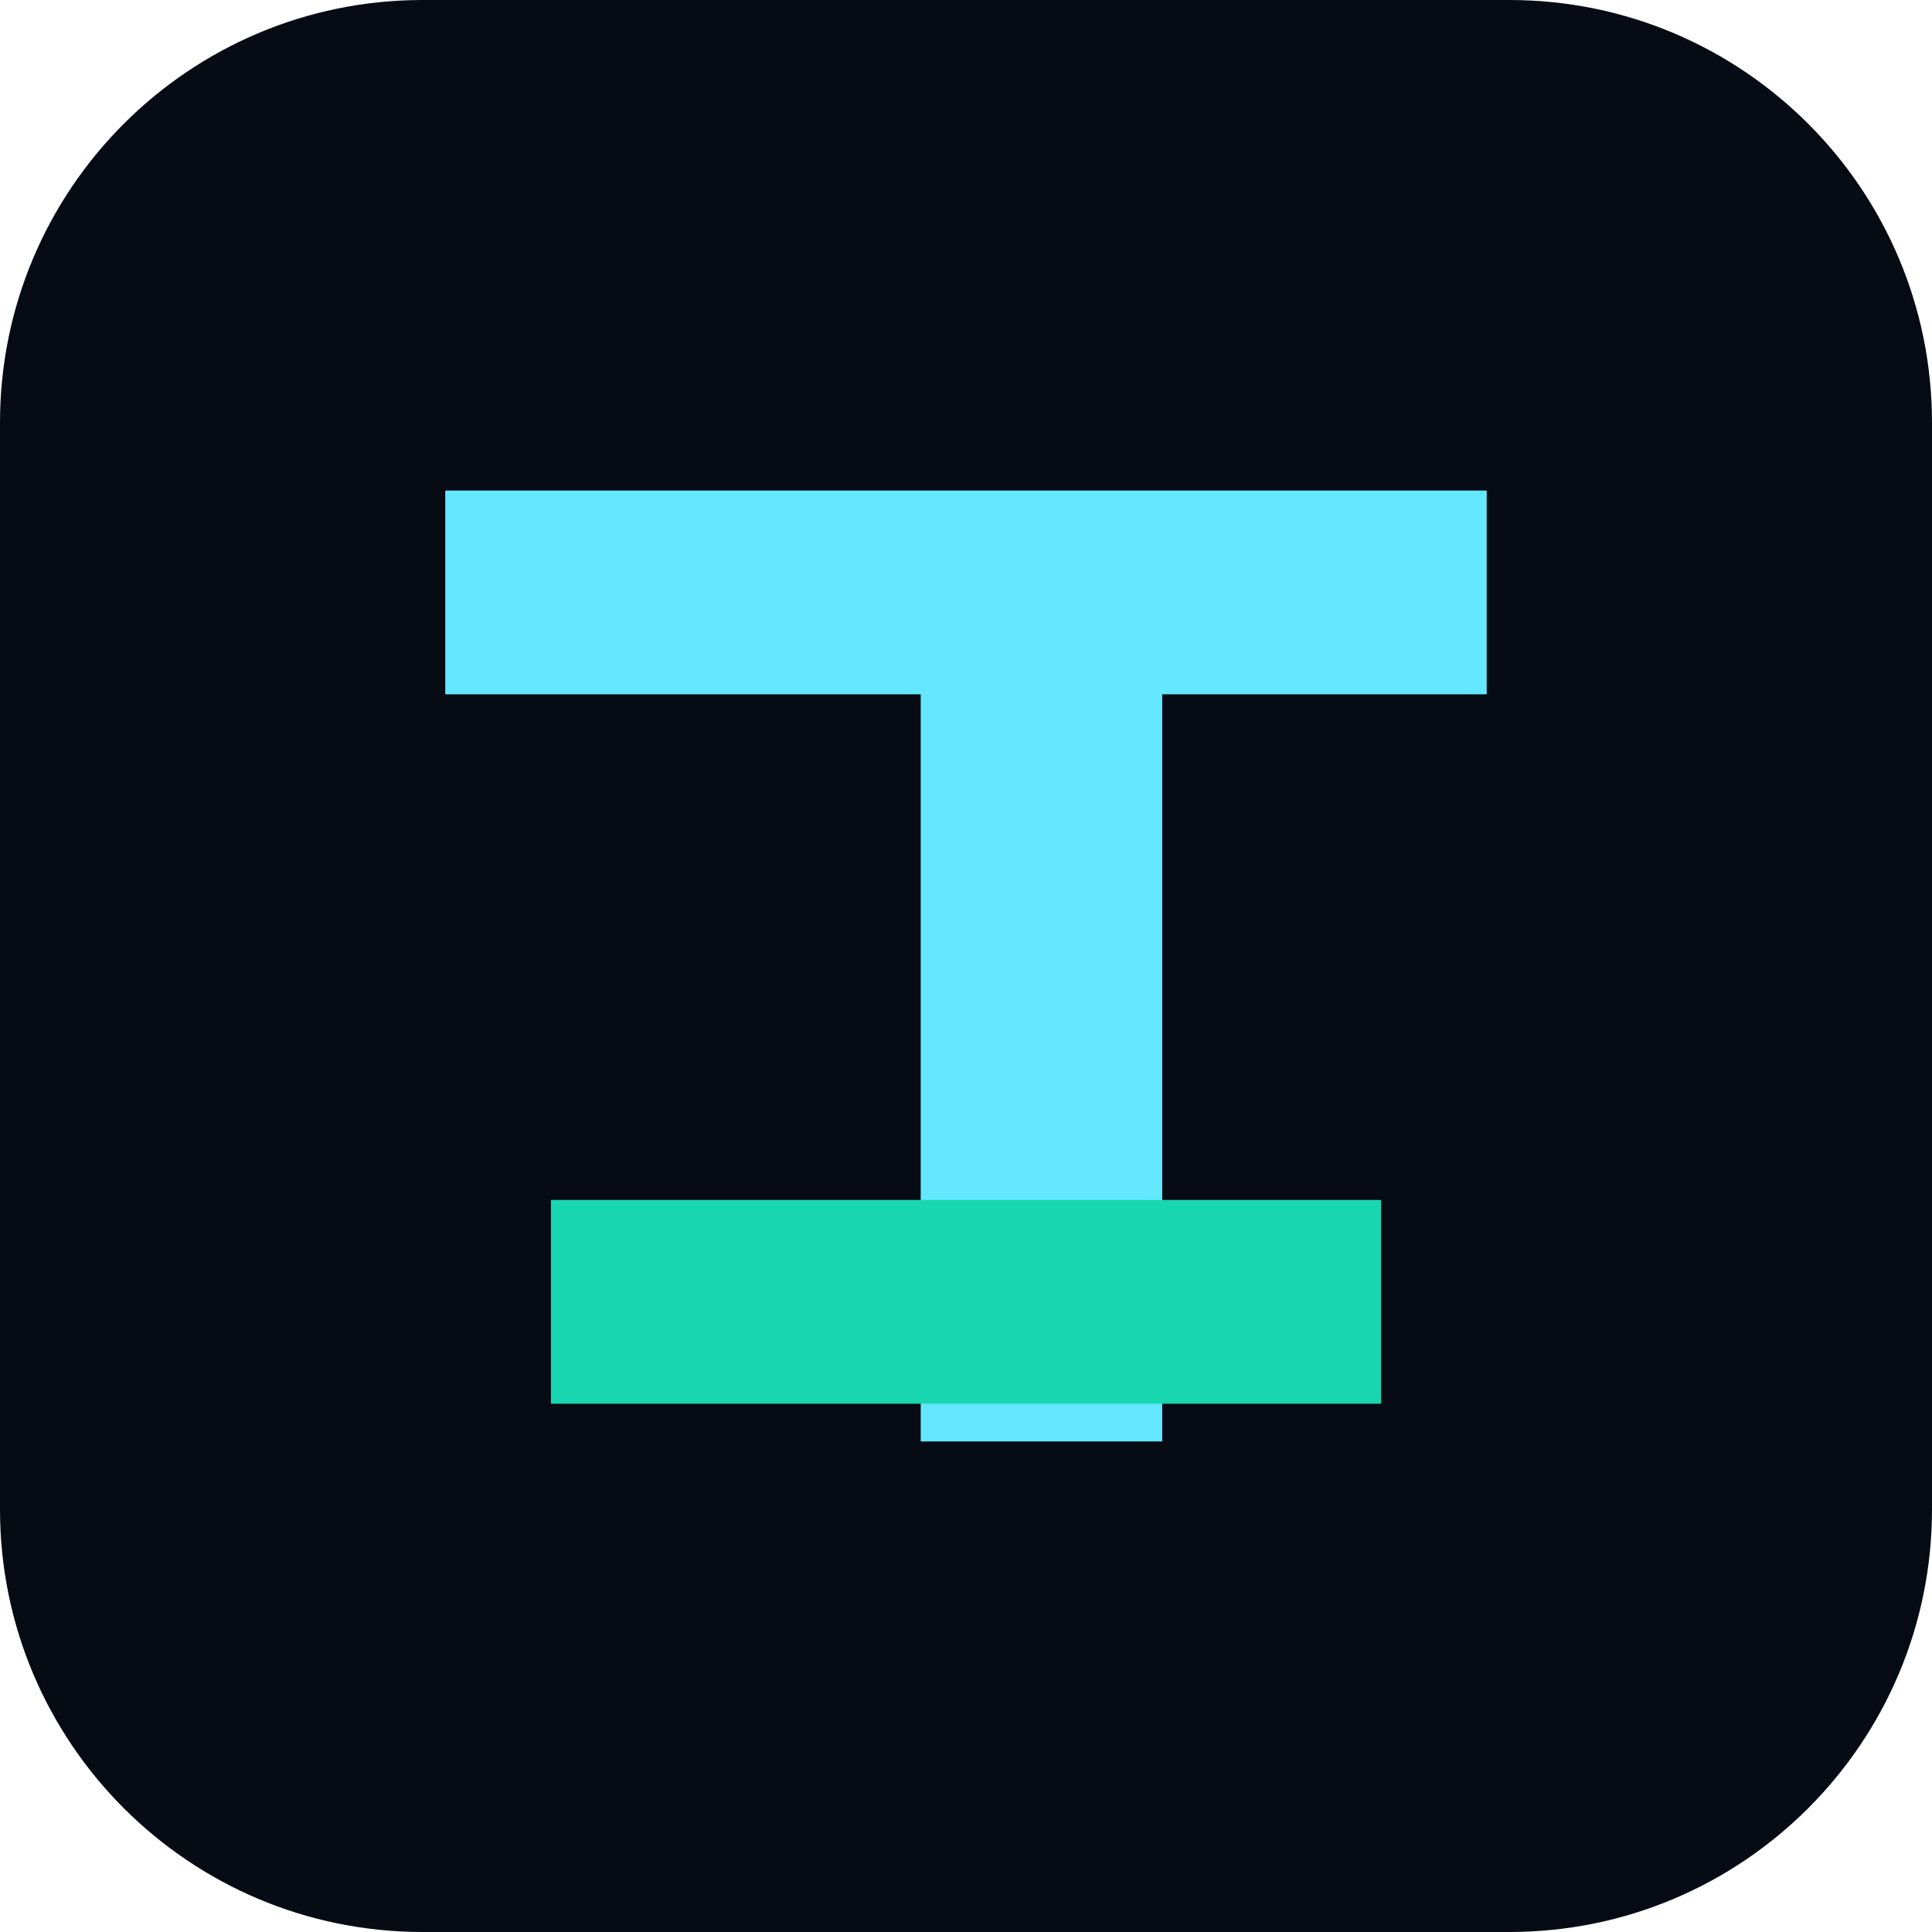
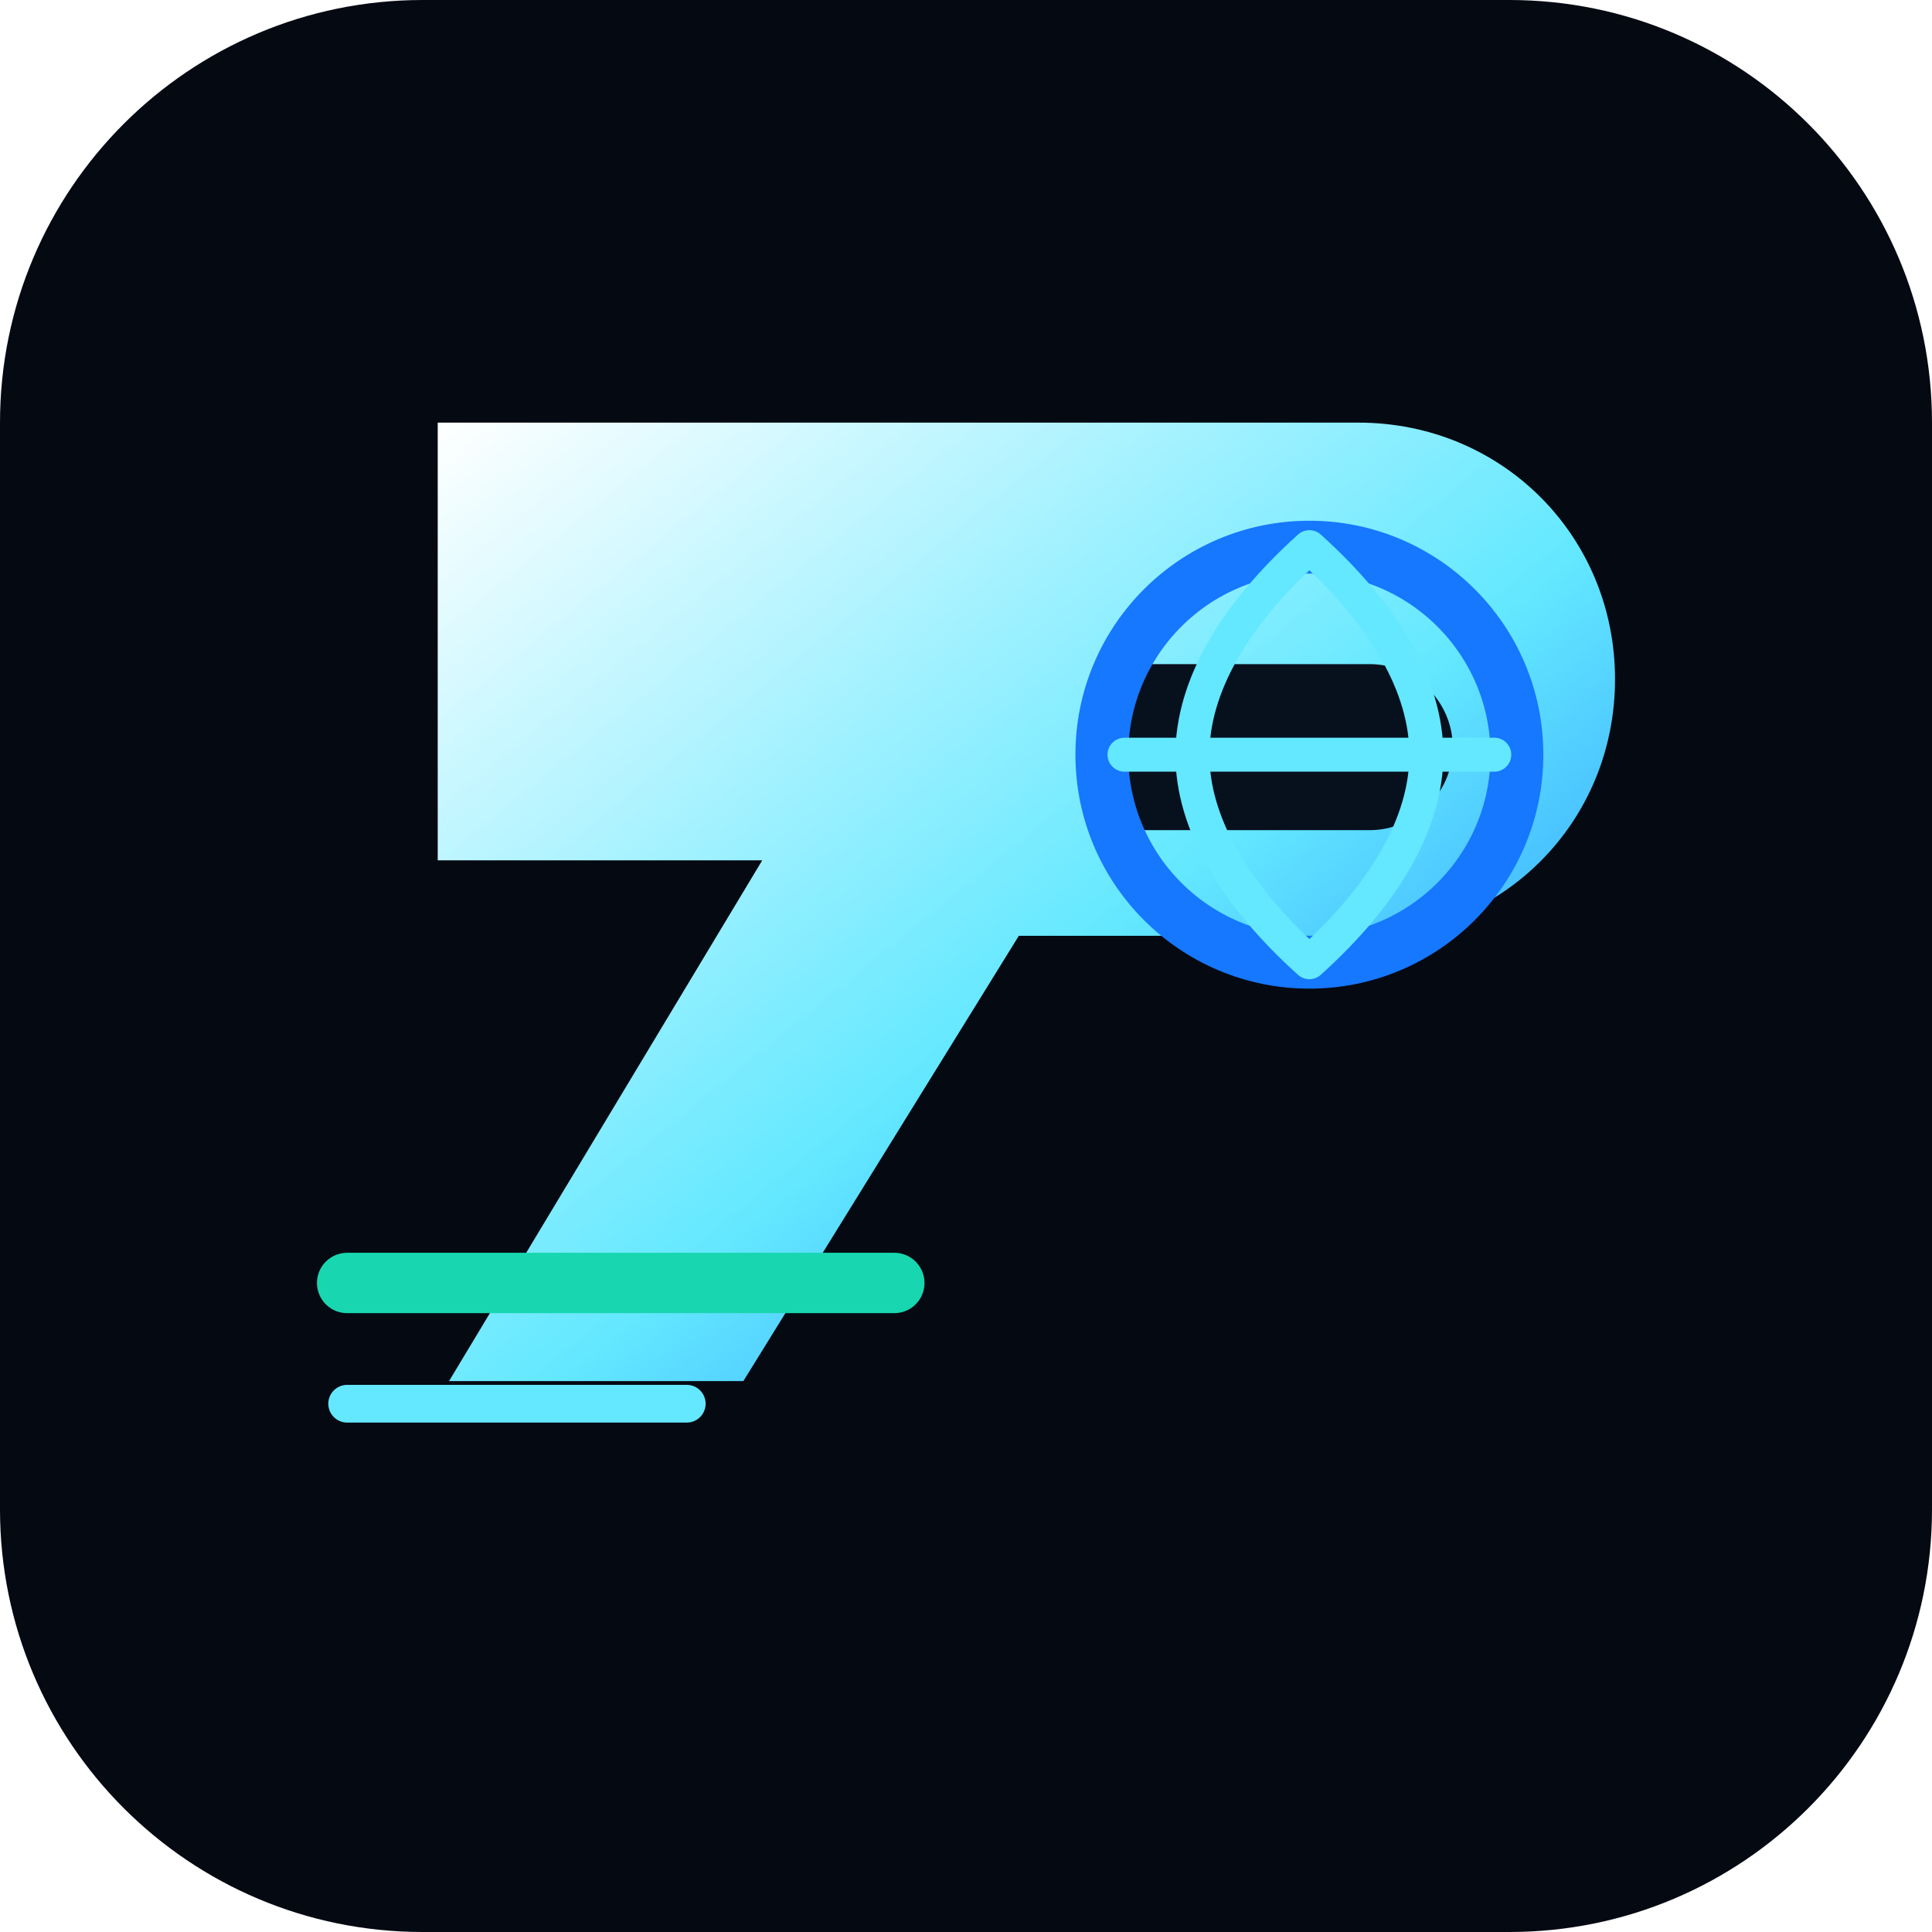
<svg xmlns="http://www.w3.org/2000/svg" viewBox="0 0 512 512">
-   <rect width="512" height="512" rx="112" fill="#070b14" />
-   <path d="M118 130h276v54H308v198h-64V184H118z" fill="#63e8ff" />
-   <path d="M146 318h220v54H146z" fill="#18d7b0" />
+   <defs>
+     <linearGradient id="g" x1="0" y1="0" x2="1" y2="1">
+       <stop offset="0" stop-color="#fff" />
+       <stop offset=".55" stop-color="#63e8ff" />
+       <stop offset="1" stop-color="#1677ff" />
+     </linearGradient>
+   </defs>
+   <rect width="512" height="512" rx="112" fill="#050912" />
+   <path d="M116 112h244c38 0 68 30 68 68s-30 68-68 68H270l-73 118h-78l83-138H116z" fill="url(#g)" />
+   <path d="M293 176h70c12 0 22 10 22 22s-10 22-22 22h-70z" fill="#07101d" />
+   <circle cx="347" cy="200" r="55" fill="none" stroke="#1677ff" stroke-width="14" />
+   <path d="M298 200h98M347 145c20 18 31 37 31 55s-11 37-31 55M347 145c-20 18-31 37-31 55s11 37 31 55" fill="none" stroke="#63e8ff" stroke-width="9" stroke-linecap="round" />
+   <path d="M92 340h145" stroke="#18d7b0" stroke-width="16" stroke-linecap="round" />
+   <path d="M92 372h90" stroke="#63e8ff" stroke-width="10" stroke-linecap="round" />
</svg>
